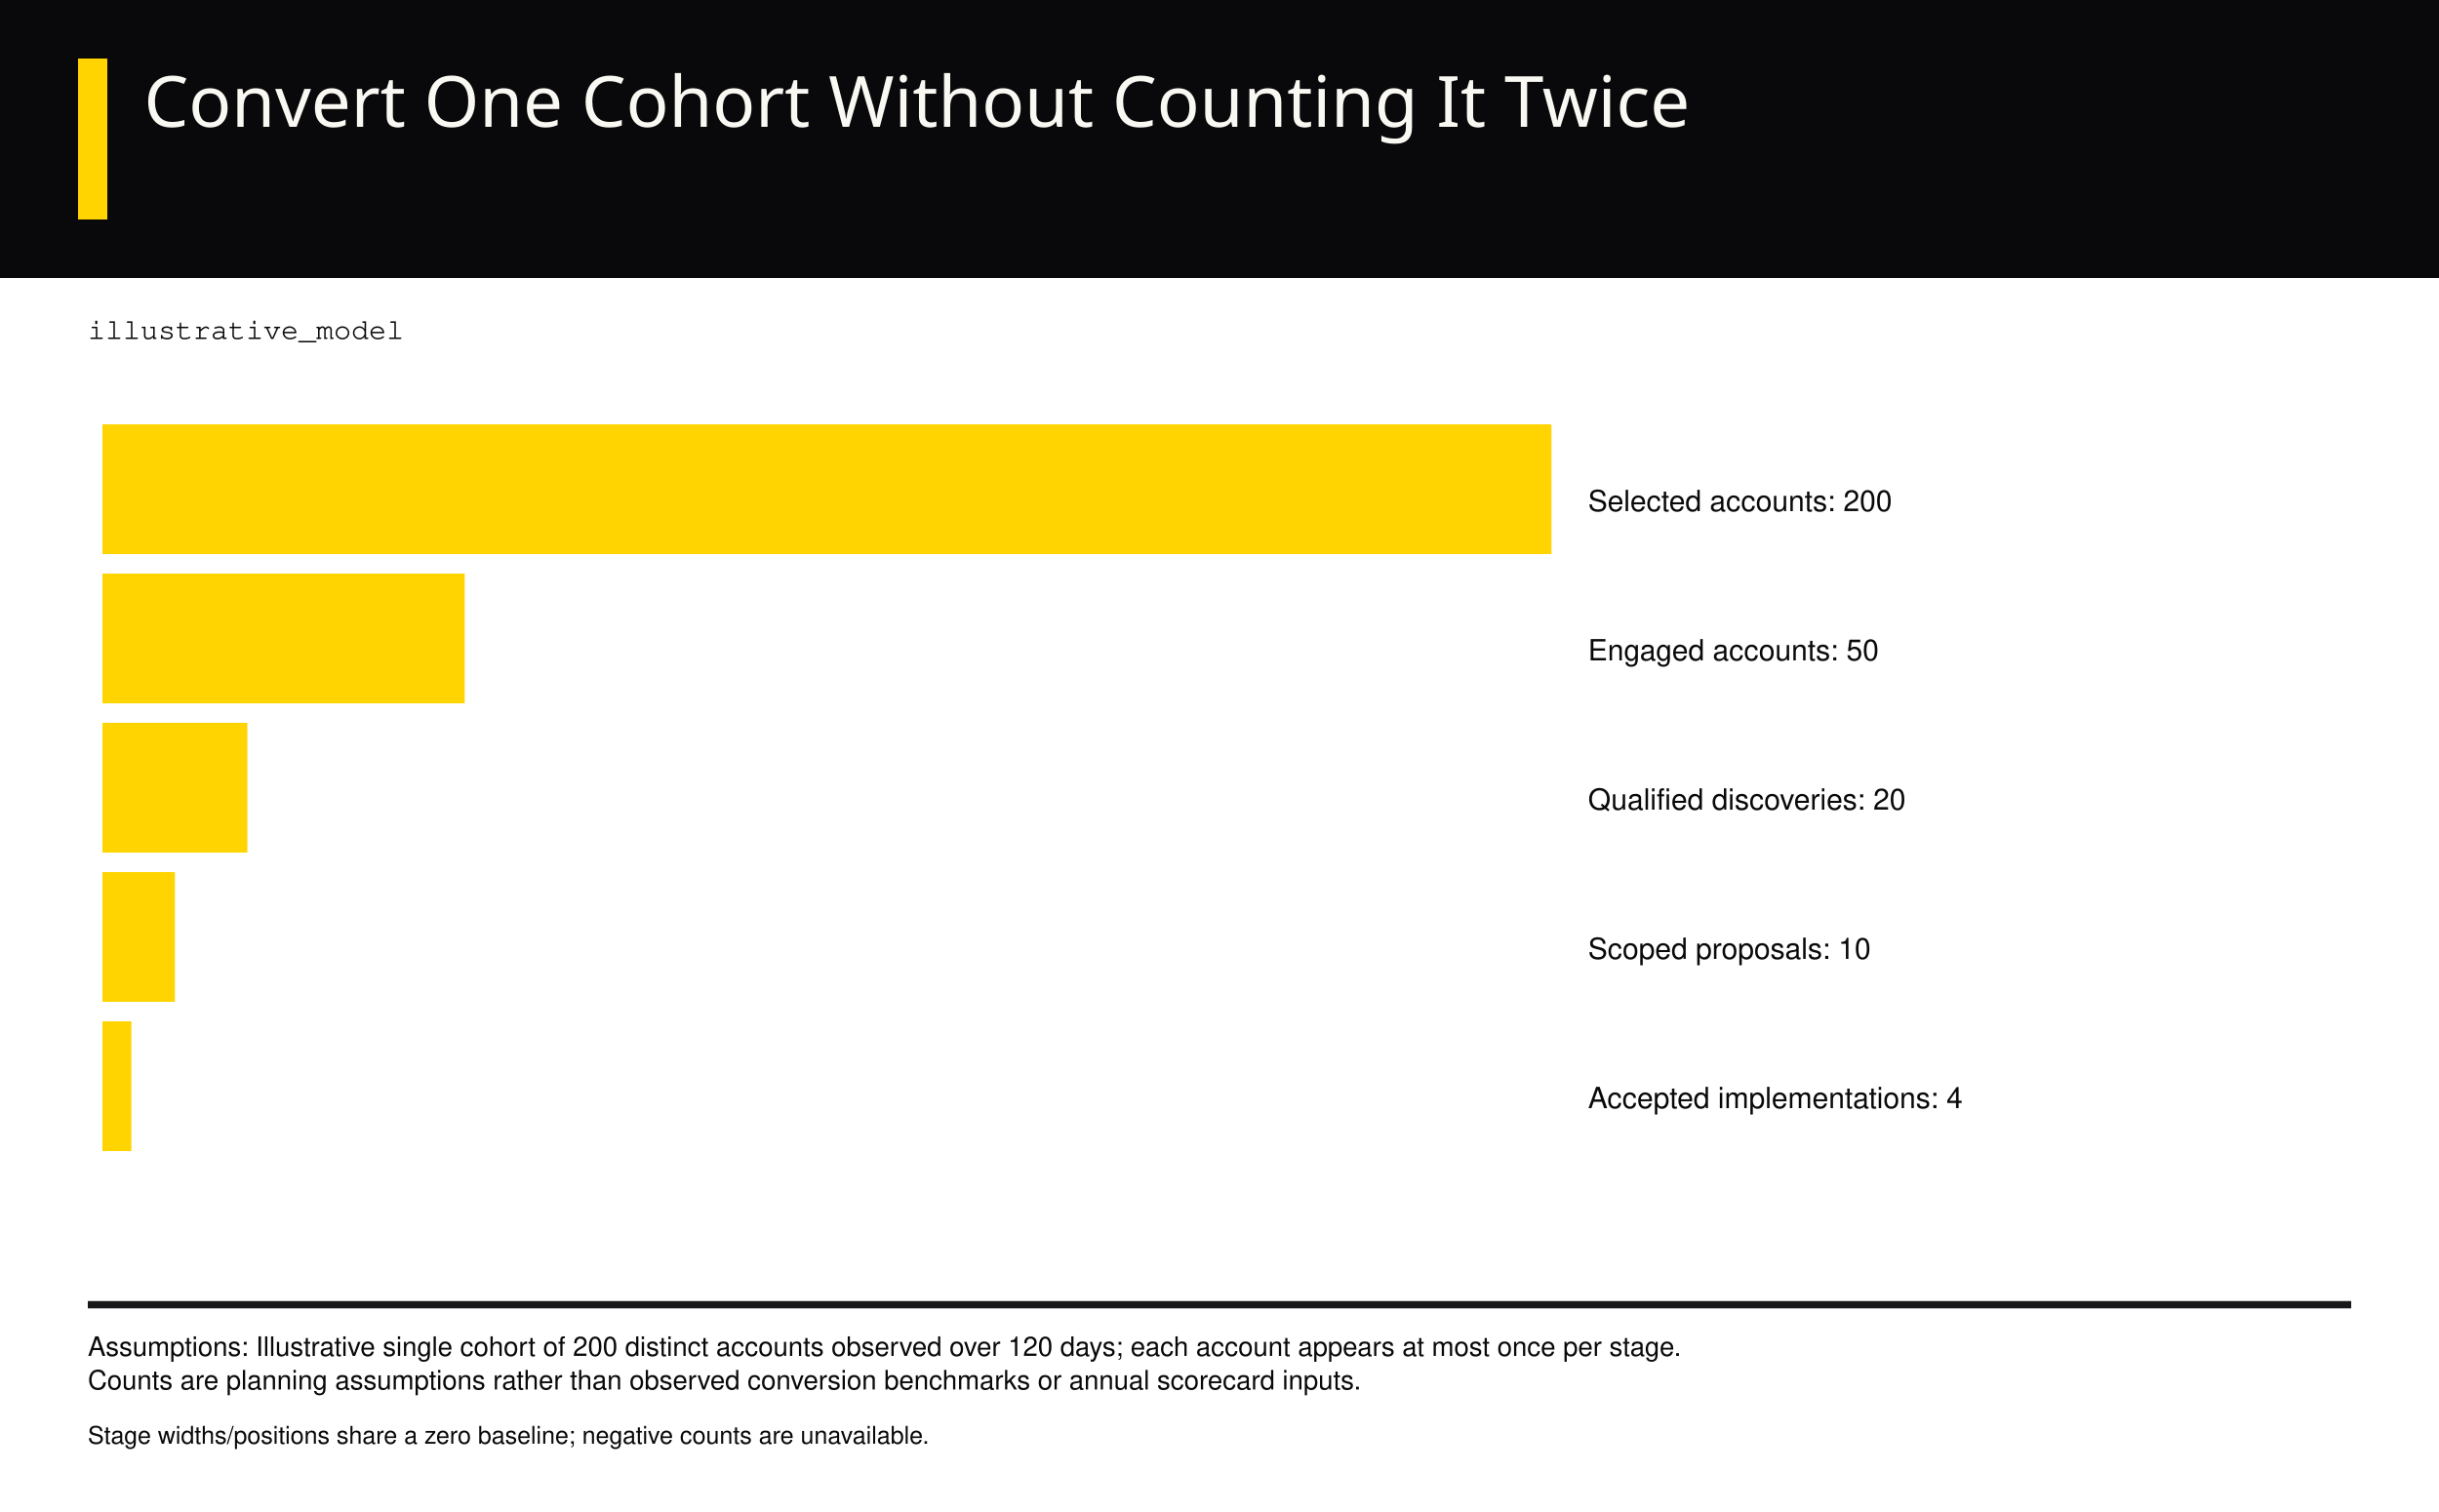
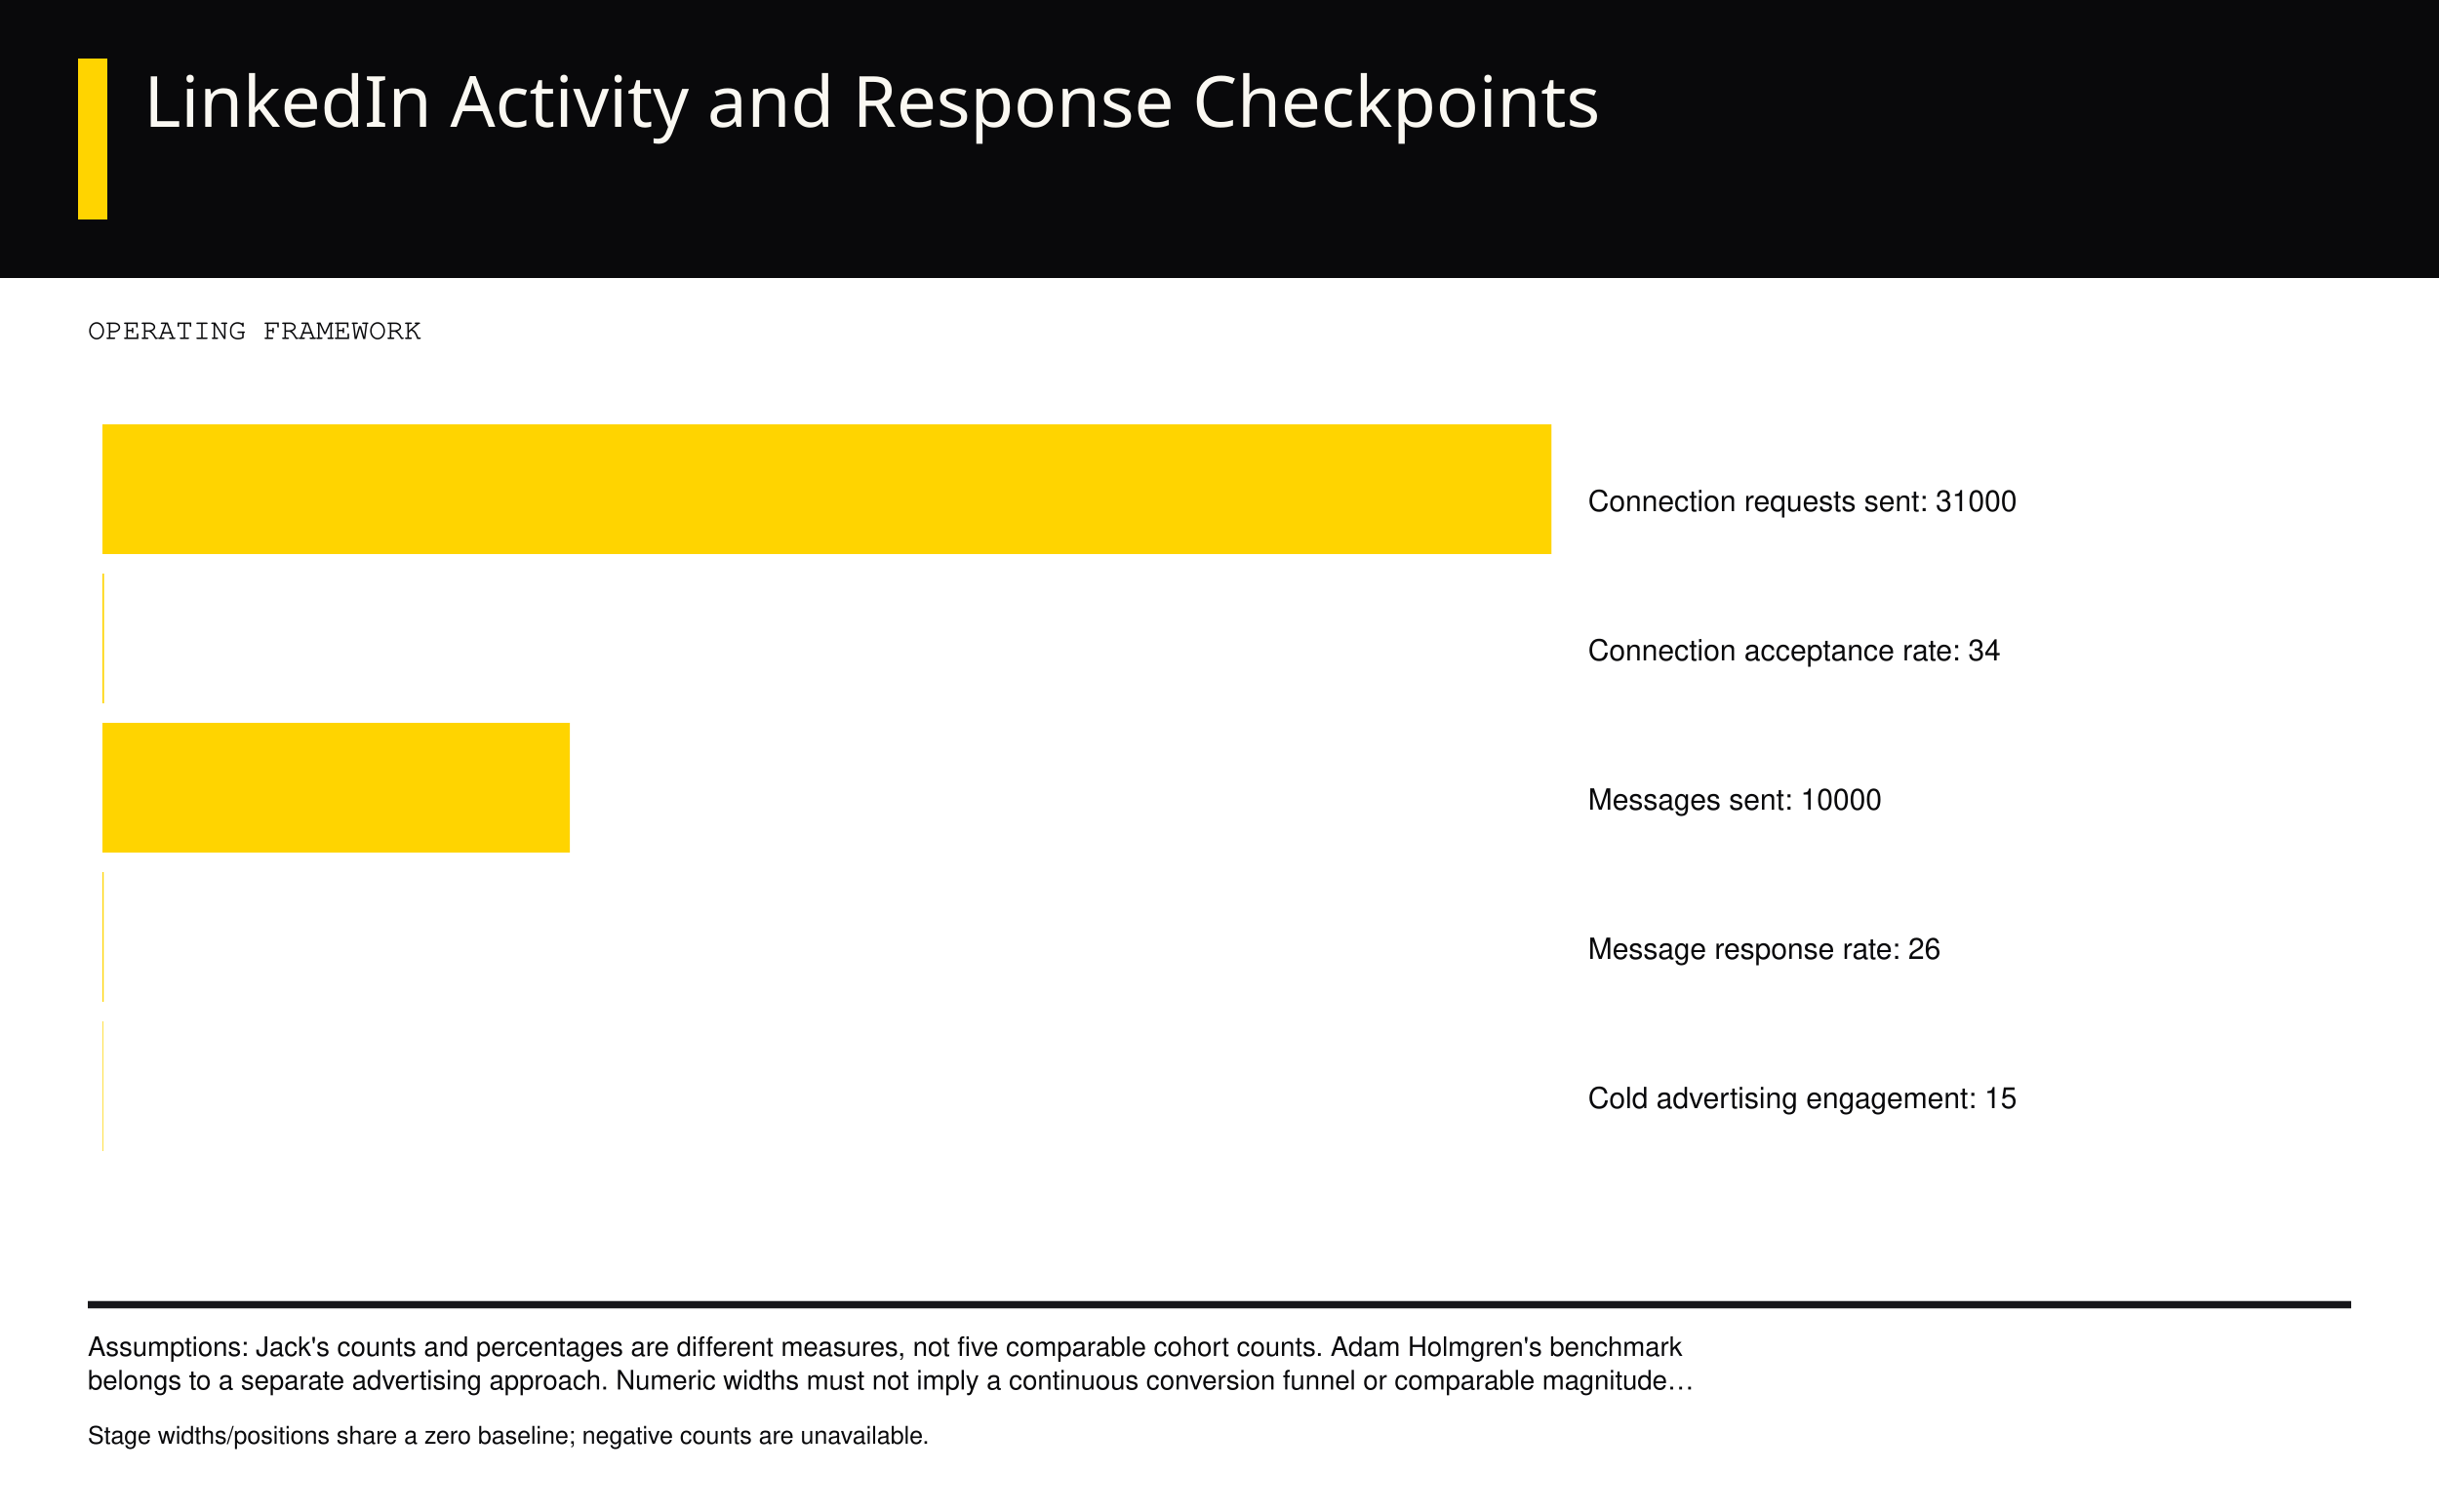
<svg xmlns="http://www.w3.org/2000/svg" viewBox="0 0 1000 620" role="img">
  <rect x="0" y="0" width="1000" height="620" fill="#FFFFFF" stroke="none" stroke-width="1" />
  <rect x="0" y="0" width="1000" height="114" fill="#09090B" stroke="none" stroke-width="1" />
  <rect x="32" y="24" width="12" height="66" fill="#FFD400" stroke="none" stroke-width="1" />
  <text x="59" y="52" font-family="'Arial Narrow', Impact, sans-serif" font-size="29" fill="#FAF8F2" text-anchor="start" style="font-variant-numeric:tabular-nums">
-     <tspan x="59" dy="0">Convert One Cohort Without Counting It Twice</tspan>
+     <tspan x="59" dy="0">LinkedIn Activity and Response Checkpoints</tspan>
  </text>
  <text x="36" y="139" font-family="Courier, monospace" font-size="12" fill="#09090B" text-anchor="start" style="font-variant-numeric:tabular-nums">
-     <tspan x="36" dy="0">illustrative_model</tspan>
+     <tspan x="36" dy="0">OPERATING FRAMEWORK</tspan>
  </text>
  <rect x="42" y="174.0" width="594.1" height="53.2" fill="#FFD400" stroke="none" stroke-width="1" />
  <text x="651.1" y="209.6" font-family="Helvetica, Arial, sans-serif" font-size="12" fill="#09090B" text-anchor="start" style="font-variant-numeric:tabular-nums">
-     <tspan x="651.1" dy="0">Selected accounts: 200</tspan>
+     <tspan x="651.1" dy="0">Connection requests sent: 31000</tspan>
  </text>
-   <rect x="42" y="235.2" width="148.525" height="53.2" fill="#FFD400" stroke="none" stroke-width="1" />
+   <rect x="42" y="235.2" width="0.652" height="53.2" fill="#FFD400" stroke="none" stroke-width="1" />
  <text x="651.1" y="270.8" font-family="Helvetica, Arial, sans-serif" font-size="12" fill="#09090B" text-anchor="start" style="font-variant-numeric:tabular-nums">
-     <tspan x="651.1" dy="0">Engaged accounts: 50</tspan>
+     <tspan x="651.1" dy="0">Connection acceptance rate: 34</tspan>
  </text>
-   <rect x="42" y="296.4" width="59.41" height="53.2" fill="#FFD400" stroke="none" stroke-width="1" />
+   <rect x="42" y="296.4" width="191.645" height="53.2" fill="#FFD400" stroke="none" stroke-width="1" />
  <text x="651.1" y="332.0" font-family="Helvetica, Arial, sans-serif" font-size="12" fill="#09090B" text-anchor="start" style="font-variant-numeric:tabular-nums">
-     <tspan x="651.1" dy="0">Qualified discoveries: 20</tspan>
+     <tspan x="651.1" dy="0">Messages sent: 10000</tspan>
  </text>
-   <rect x="42" y="357.6" width="29.705" height="53.2" fill="#FFD400" stroke="none" stroke-width="1" />
+   <rect x="42" y="357.6" width="0.498" height="53.2" fill="#FFD400" stroke="none" stroke-width="1" />
  <text x="651.1" y="393.2" font-family="Helvetica, Arial, sans-serif" font-size="12" fill="#09090B" text-anchor="start" style="font-variant-numeric:tabular-nums">
-     <tspan x="651.1" dy="0">Scoped proposals: 10</tspan>
+     <tspan x="651.1" dy="0">Message response rate: 26</tspan>
  </text>
-   <rect x="42" y="418.8" width="11.882" height="53.2" fill="#FFD400" stroke="none" stroke-width="1" />
+   <rect x="42" y="418.8" width="0.287" height="53.2" fill="#FFD400" stroke="none" stroke-width="1" />
  <text x="651.1" y="454.4" font-family="Helvetica, Arial, sans-serif" font-size="12" fill="#09090B" text-anchor="start" style="font-variant-numeric:tabular-nums">
-     <tspan x="651.1" dy="0">Accepted implementations: 4</tspan>
+     <tspan x="651.1" dy="0">Cold advertising engagement: 15</tspan>
  </text>
  <line x1="36" y1="535" x2="964" y2="535" stroke="#18181B" stroke-width="3" />
  <text x="36" y="556" font-family="Helvetica, Arial, sans-serif" font-size="11" fill="#09090B" text-anchor="start" style="font-variant-numeric:tabular-nums">
-     <tspan x="36" dy="0">Assumptions: Illustrative single cohort of 200 distinct accounts observed over 120 days; each account appears at most once per stage.</tspan>
-     <tspan x="36" dy="13.75">Counts are planning assumptions rather than observed conversion benchmarks or annual scorecard inputs.</tspan>
+     <tspan x="36" dy="0">Assumptions: Jack's counts and percentages are different measures, not five comparable cohort counts. Adam Holmgren's benchmark</tspan>
+     <tspan x="36" dy="13.75">belongs to a separate advertising approach. Numeric widths must not imply a continuous conversion funnel or comparable magnitude…</tspan>
  </text>
  <text x="36" y="592" font-family="Helvetica, Arial, sans-serif" font-size="10" fill="#09090B" text-anchor="start" style="font-variant-numeric:tabular-nums">
    <tspan x="36" dy="0">Stage widths/positions share a zero baseline; negative counts are unavailable.</tspan>
  </text>
</svg>
